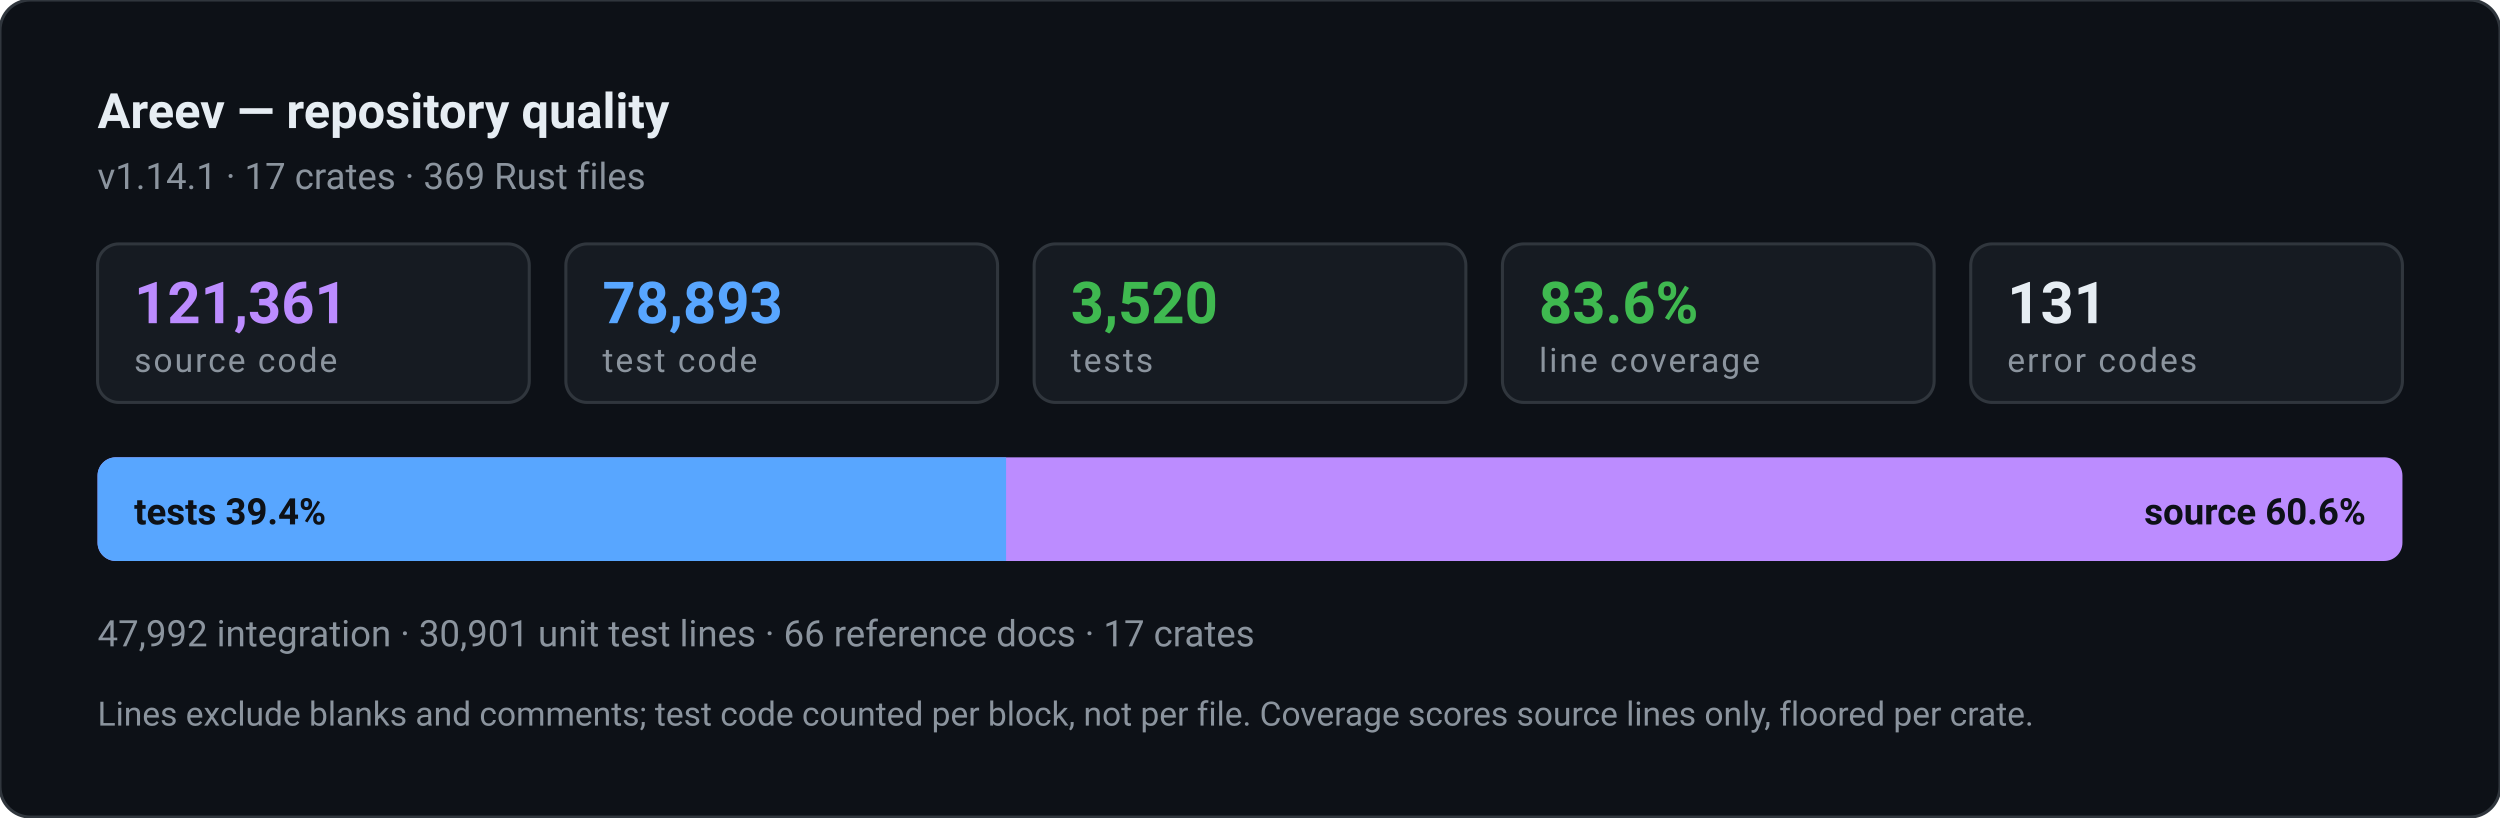
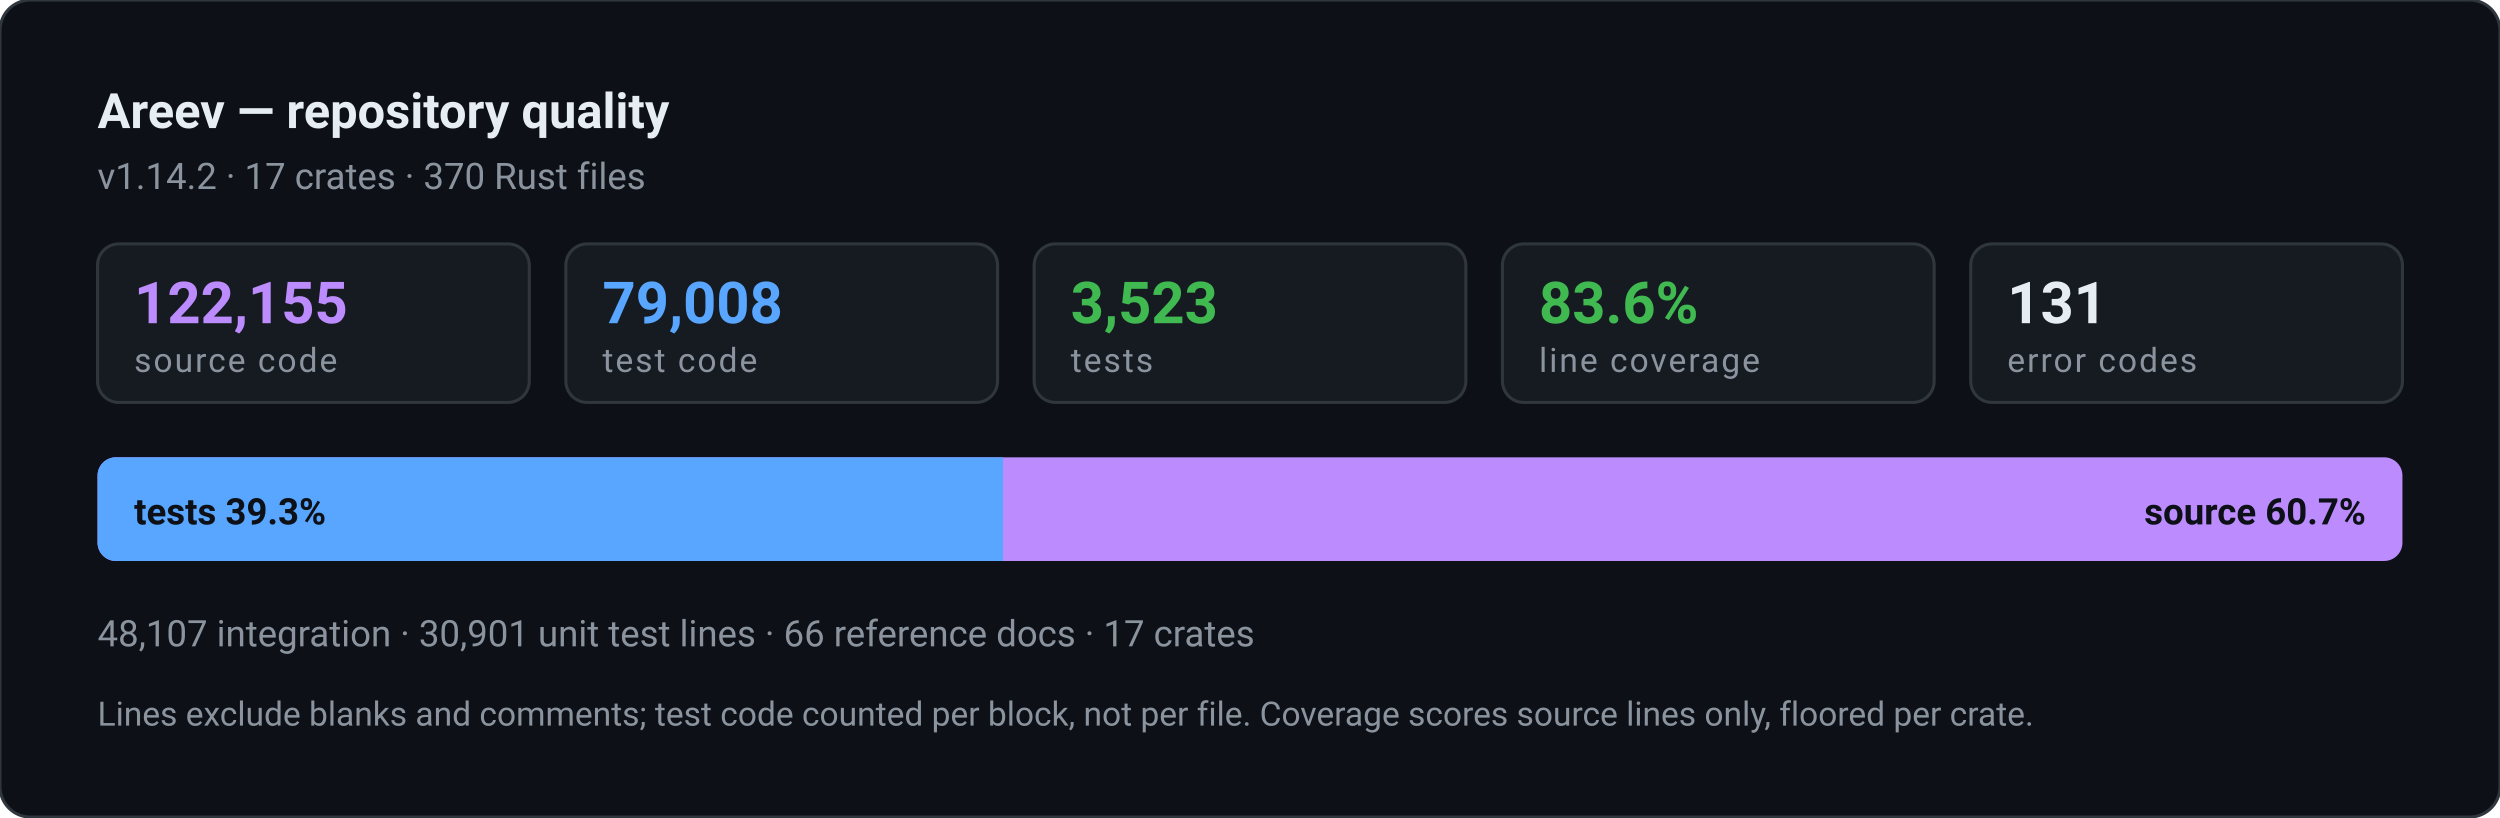
- <svg xmlns="http://www.w3.org/2000/svg" width="820" height="268" viewBox="0 0 820 268" role="img" aria-label="Areev repository quality: 78,893 lines of test code against 121,361 lines of source, 3,520 tests, 83.6% line coverage">
+ <svg xmlns="http://www.w3.org/2000/svg" width="820" height="268" viewBox="0 0 820 268" role="img" aria-label="Areev repository quality: 79,008 lines of test code against 122,155 lines of source, 3,523 tests, 83.6% line coverage">
  <style>text{font-family:ui-sans-serif,-apple-system,"Segoe UI",Roboto,Helvetica,Arial,sans-serif}.n{font-weight:700;font-variant-numeric:tabular-nums}.l{font-size:11px;letter-spacing:.06em;text-transform:uppercase}</style>
  <rect width="820" height="268" rx="10" fill="#0d1117" stroke="#30363d" />
  <text x="32" y="42" class="n" font-size="16" fill="#e6edf3">Areev — repository quality</text>
-   <text x="32" y="62" font-size="12" fill="#8b949e">v1.14.1 · 17 crates · 369 Rust files</text>
+   <text x="32" y="62" font-size="12" fill="#8b949e">v1.14.2 · 17 crates · 370 Rust files</text>
  <rect x="32.0" y="80" width="141.6" height="52" rx="7" fill="#161b22" stroke="#30363d" />
-   <text x="44.0" y="106" class="n" font-size="19" fill="#bc8cff">121,361</text>
+   <text x="44.0" y="106" class="n" font-size="19" fill="#bc8cff">122,155</text>
  <text x="44.0" y="122" class="l" fill="#8b949e">source code</text>
  <rect x="185.6" y="80" width="141.6" height="52" rx="7" fill="#161b22" stroke="#30363d" />
-   <text x="197.6" y="106" class="n" font-size="19" fill="#58a6ff">78,893</text>
+   <text x="197.6" y="106" class="n" font-size="19" fill="#58a6ff">79,008</text>
  <text x="197.6" y="122" class="l" fill="#8b949e">test code</text>
  <rect x="339.2" y="80" width="141.6" height="52" rx="7" fill="#161b22" stroke="#30363d" />
-   <text x="351.2" y="106" class="n" font-size="19" fill="#3fb950">3,520</text>
+   <text x="351.2" y="106" class="n" font-size="19" fill="#3fb950">3,523</text>
  <text x="351.2" y="122" class="l" fill="#8b949e">tests</text>
  <rect x="492.8" y="80" width="141.6" height="52" rx="7" fill="#161b22" stroke="#30363d" />
  <text x="504.8" y="106" class="n" font-size="19" fill="#3fb950">83.6%</text>
  <text x="504.8" y="122" class="l" fill="#8b949e">line coverage</text>
  <rect x="646.4" y="80" width="141.6" height="52" rx="7" fill="#161b22" stroke="#30363d" />
  <text x="658.4" y="106" class="n" font-size="19" fill="#e6edf3">131</text>
  <text x="658.4" y="122" class="l" fill="#8b949e">error codes</text>
  <rect x="32" y="150" width="756" height="34" rx="6" fill="#bc8cff" />
-   <path d="M32 156a6 6 0 0 1 6-6h292v34h-292a6 6 0 0 1-6-6z" fill="#58a6ff" />
-   <text x="44" y="172" class="n" font-size="12" fill="#0d1117">tests 39.4%</text>
-   <text x="776" y="172" class="n" font-size="12" fill="#0d1117" text-anchor="end">source 60.6%</text>
-   <text x="32" y="212" font-size="12" fill="#8b949e">47,992 integration · 30,901 unit test lines · 66 reference docs · 17 crates</text>
+   <path d="M32 156a6 6 0 0 1 6-6h291v34h-291a6 6 0 0 1-6-6z" fill="#58a6ff" />
+   <text x="44" y="172" class="n" font-size="12" fill="#0d1117">tests 39.3%</text>
+   <text x="776" y="172" class="n" font-size="12" fill="#0d1117" text-anchor="end">source 60.7%</text>
+   <text x="32" y="212" font-size="12" fill="#8b949e">48,107 integration · 30,901 unit test lines · 66 reference docs · 17 crates</text>
  <text x="32" y="238" font-size="11" fill="#8b949e">Lines exclude blanks and comments; test code counted per block, not per file. Coverage scores source lines only, floored per crate.</text>
</svg>
